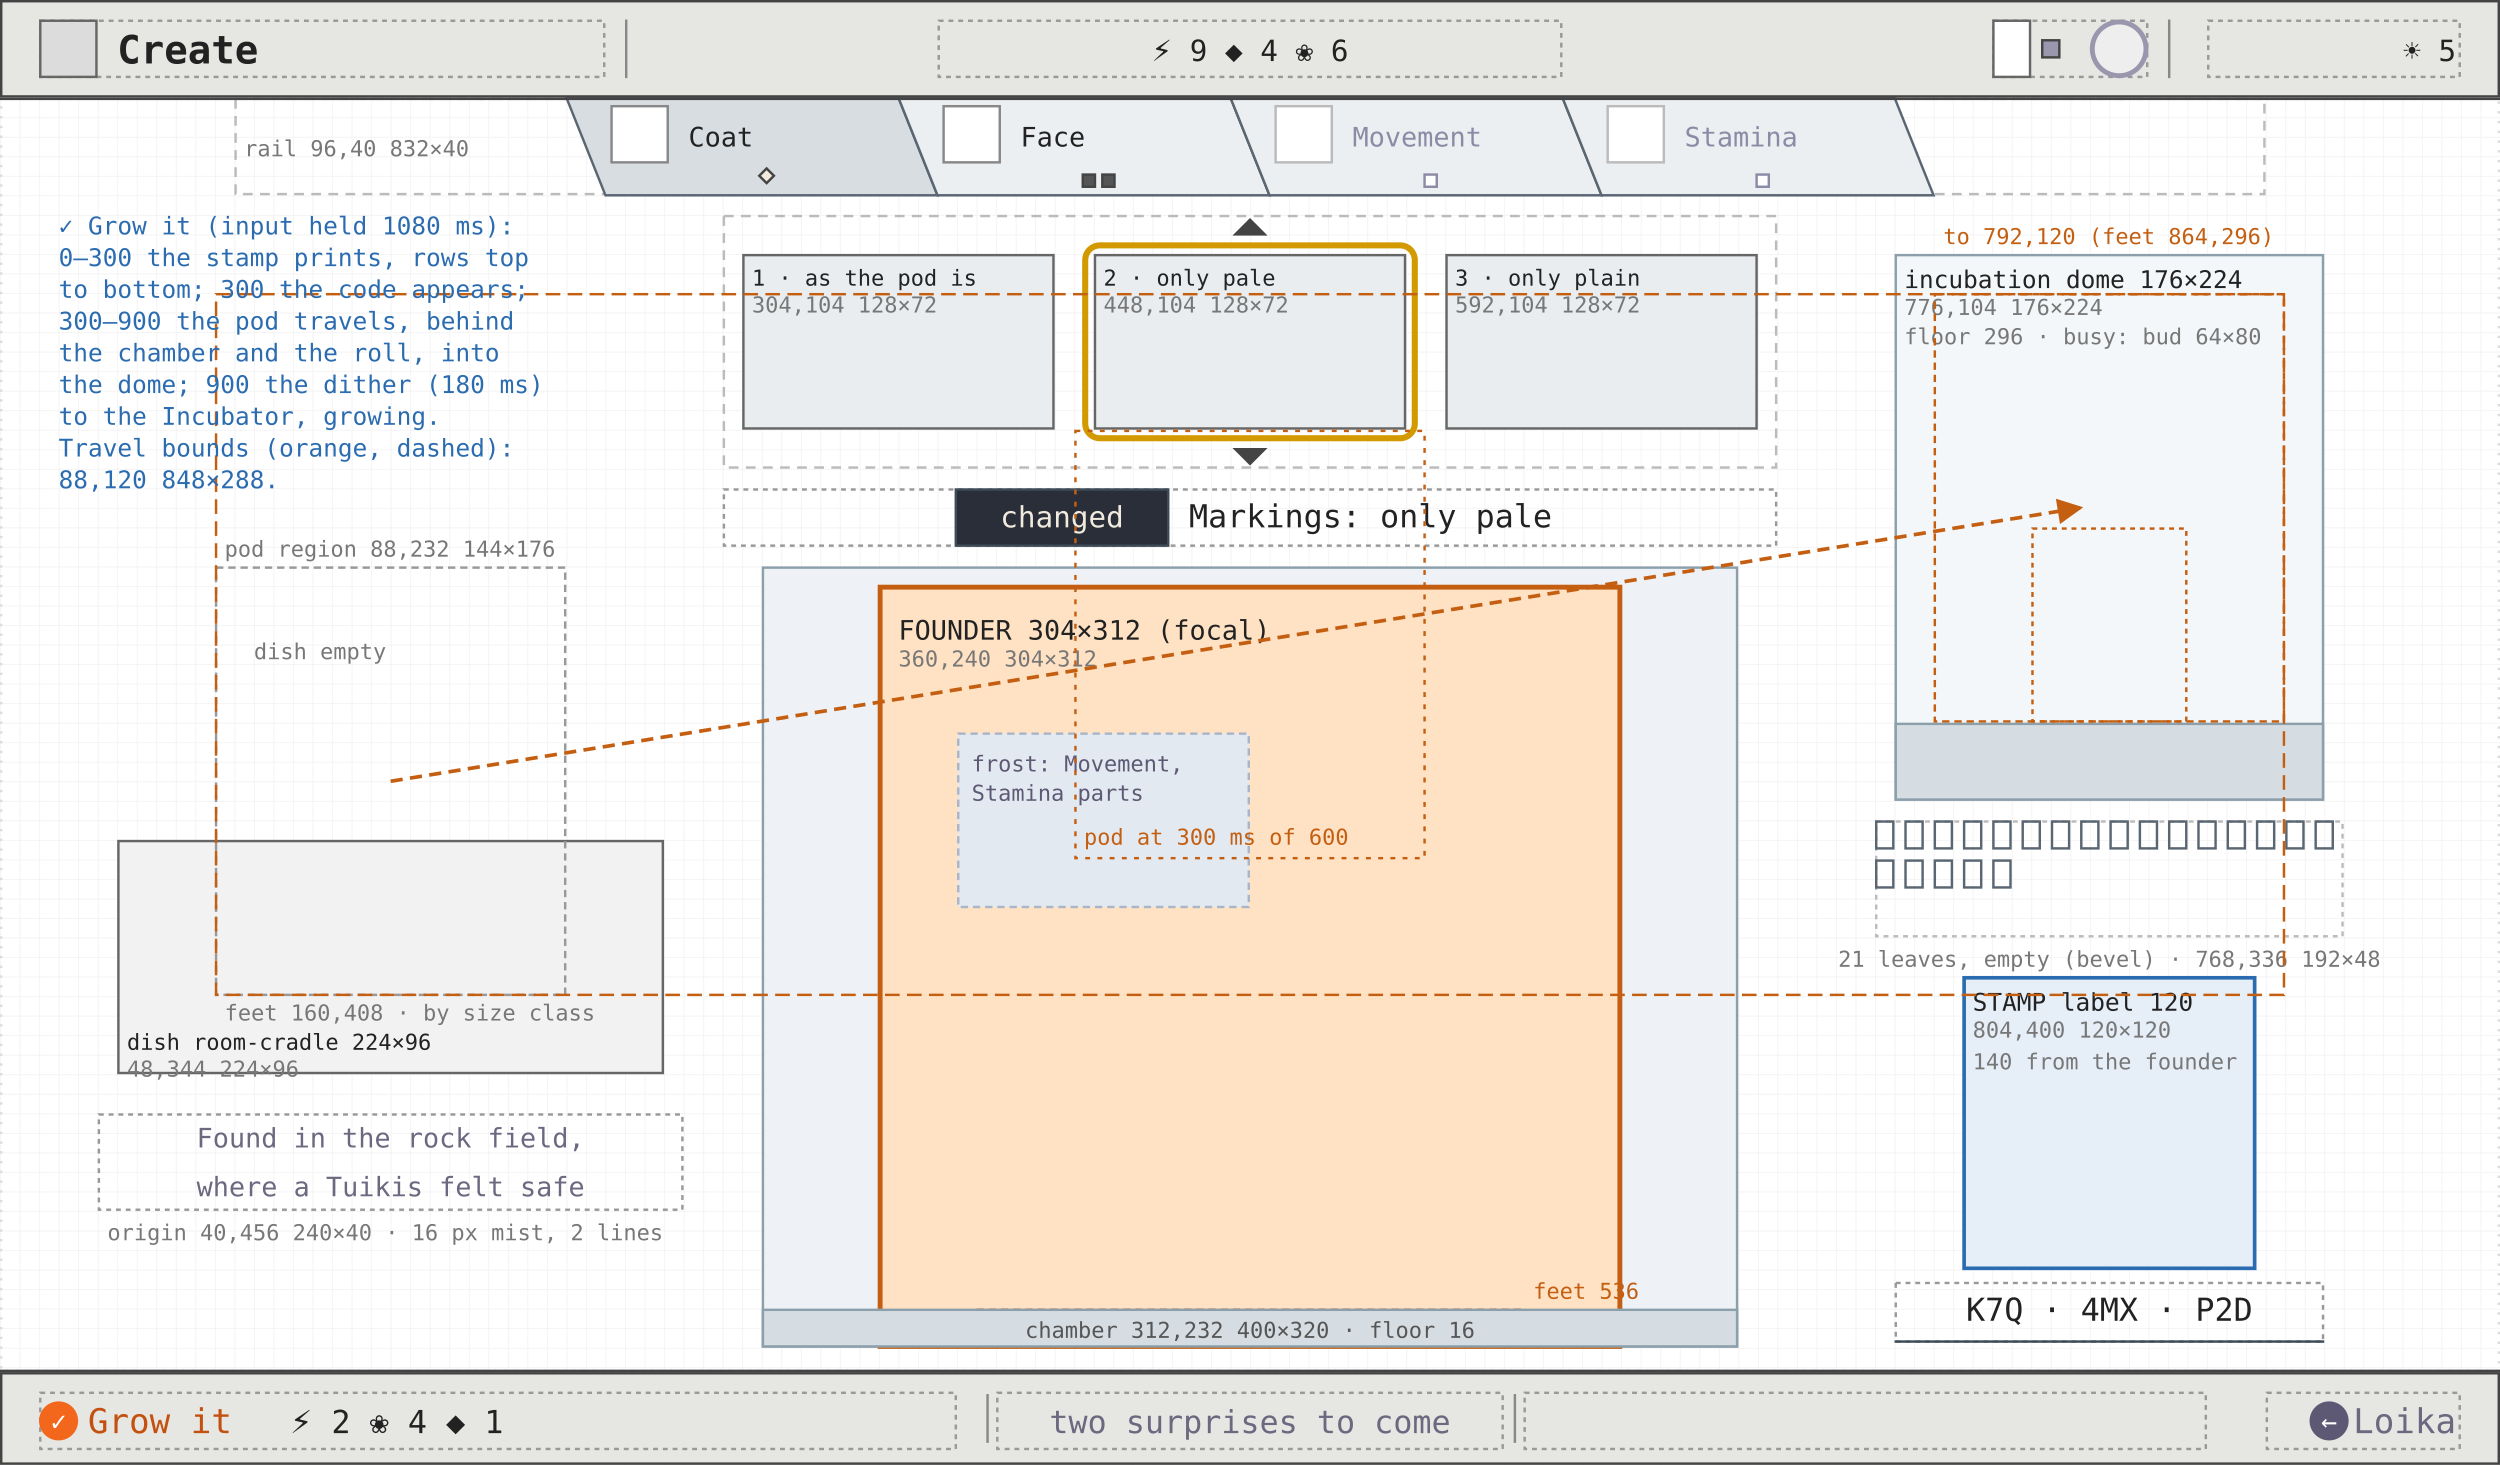
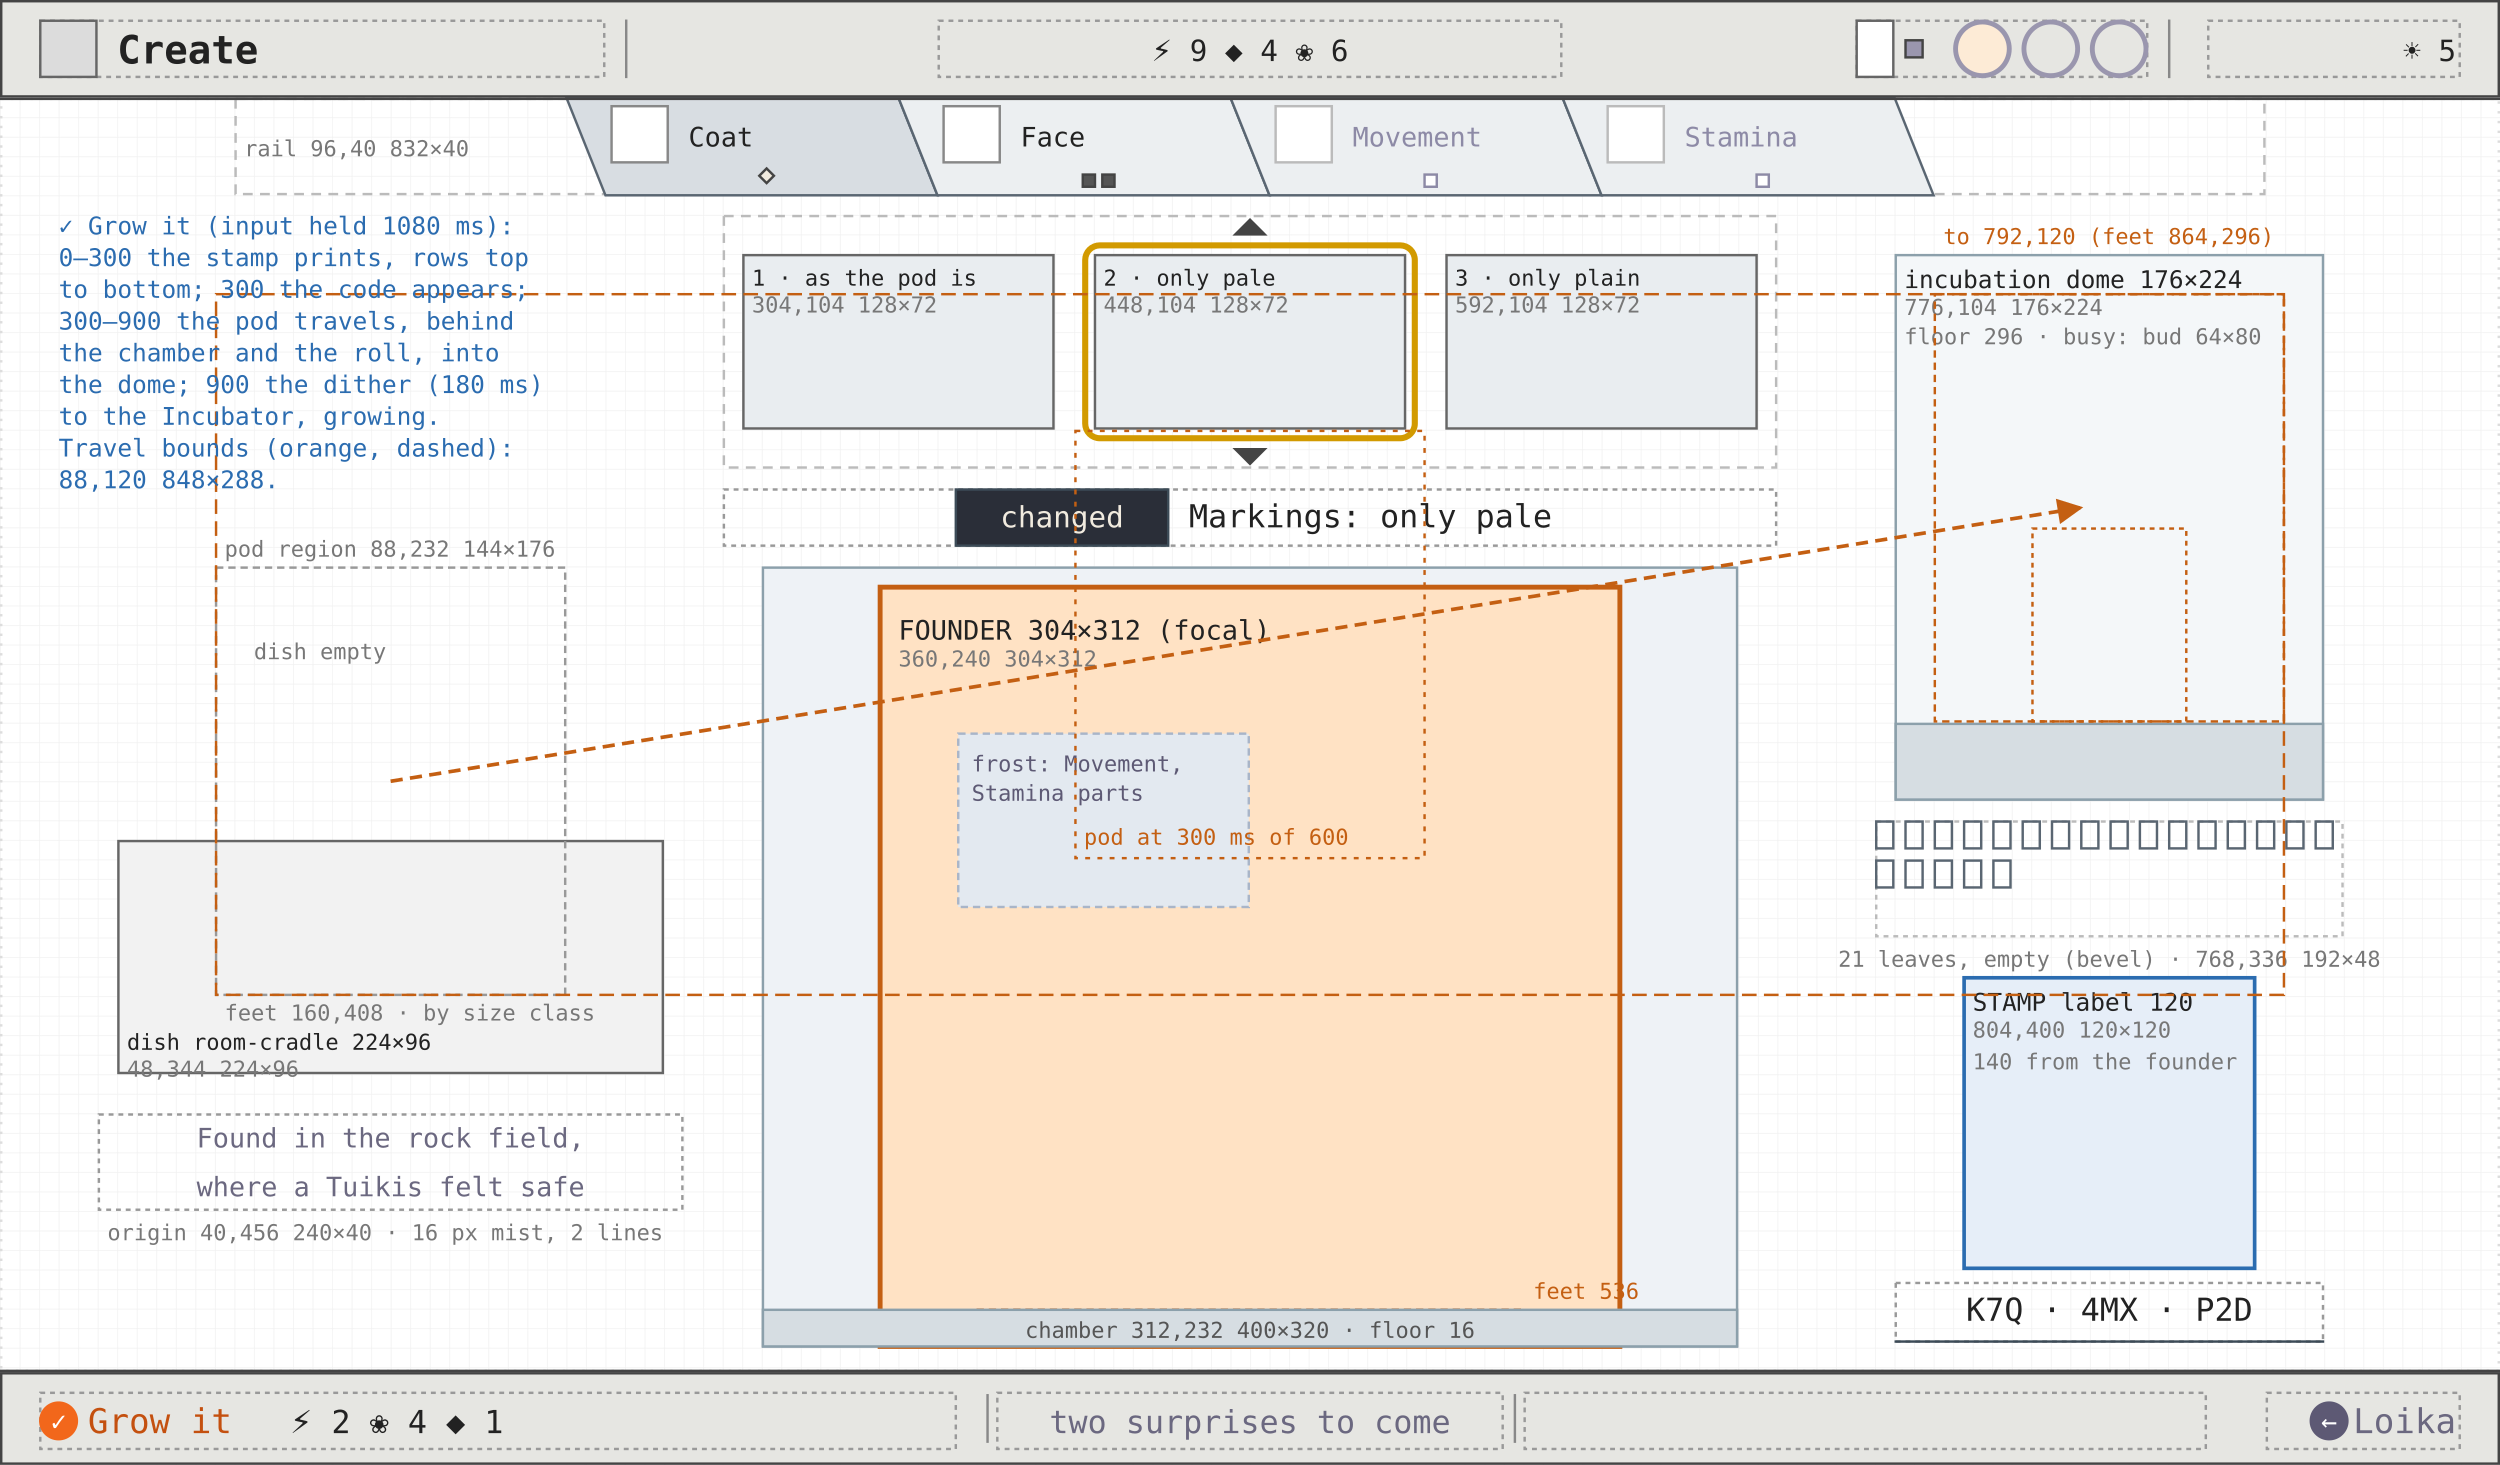
<svg xmlns="http://www.w3.org/2000/svg" viewBox="0 0 1024 600" width="1024" height="600" font-family="ui-monospace, Menlo, Consolas, monospace">
  <defs>
    <pattern id="g8" width="8" height="8" patternUnits="userSpaceOnUse">
      <path d="M8 0H0V8" fill="none" stroke="#efefef" stroke-width="0.5" />
    </pattern>
    <marker id="ah" viewBox="0 0 8 8" refX="7" refY="4" markerWidth="7" markerHeight="7" orient="auto">
      <path d="M0 0L8 4L0 8z" fill="#2b6cb0" />
    </marker>
    <marker id="ao" viewBox="0 0 8 8" refX="7" refY="4" markerWidth="7" markerHeight="7" orient="auto">
      <path d="M0 0L8 4L0 8z" fill="#c45f12" />
    </marker>
    <marker id="ag" viewBox="0 0 8 8" refX="7" refY="4" markerWidth="7" markerHeight="7" orient="auto">
      <path d="M0 0L8 4L0 8z" fill="#6b6880" />
    </marker>
  </defs>
  <rect width="1024" height="600" fill="#ffffff" />
  <rect width="1024" height="600" fill="url(#g8)" />
  <rect x="0.5" y="40.5" width="1023" height="521" fill="none" stroke="#ddd" stroke-width="1" stroke-dasharray="1 3" />
  <rect x="96.5" y="40.5" width="831" height="39" fill="none" stroke="#bbb" stroke-width="1" stroke-dasharray="4 3" />
  <polygon points="232,40 368,40 384,80 248,80" fill="#d8dde2" stroke="#5a6672" stroke-width="1" />
  <rect x="250.5" y="43.5" width="23" height="23" fill="#fff" stroke="#888" stroke-width="1" />
  <text x="282" y="60" font-size="11" fill="#222">Coat</text>
  <polygon points="314,69 317,72 314,75 311,72" fill="#f1ebdf" stroke="#444" stroke-width="1" />
  <polygon points="368,40 504,40 520,80 384,80" fill="#eceff1" stroke="#5a6672" stroke-width="1" />
  <rect x="386.5" y="43.5" width="23" height="23" fill="#fff" stroke="#888" stroke-width="1" />
  <text x="418" y="60" font-size="11" fill="#222">Face</text>
  <rect x="443.5" y="71.5" width="5" height="5" fill="#555" stroke="#444" stroke-width="1" />
  <rect x="451.5" y="71.5" width="5" height="5" fill="#555" stroke="#444" stroke-width="1" />
  <polygon points="504,40 640,40 656,80 520,80" fill="#eceff1" stroke="#5a6672" stroke-width="1" />
  <rect x="522.5" y="43.5" width="23" height="23" fill="#fff" stroke="#bbb" stroke-width="1" />
  <text x="554" y="60" font-size="11" fill="#8d8aa6">Movement</text>
  <rect x="583.5" y="71.5" width="5" height="5" fill="#fff" stroke="#8d8aa6" stroke-width="1" />
  <polygon points="640,40 776,40 792,80 656,80" fill="#eceff1" stroke="#5a6672" stroke-width="1" />
  <rect x="658.5" y="43.5" width="23" height="23" fill="#fff" stroke="#bbb" stroke-width="1" />
  <text x="690" y="60" font-size="11" fill="#8d8aa6">Stamina</text>
  <rect x="719.5" y="71.5" width="5" height="5" fill="#fff" stroke="#8d8aa6" stroke-width="1" />
  <text x="100" y="64" font-size="9" fill="#777">rail 96,40 832×40</text>
  <rect x="48.5" y="344.5" width="223" height="95" fill="#f2f2f2" stroke="#666" stroke-width="1" />
  <text x="52" y="430" font-size="9" fill="#222">dish room-cradle 224×96</text>
  <text x="52" y="441" font-size="9" fill="#777">48,344 224×96</text>
  <rect x="88.5" y="232.5" width="143" height="175" fill="none" stroke="#999" stroke-width="1" stroke-dasharray="3 2" />
  <text x="104" y="270" font-size="9" fill="#777">dish empty</text>
  <text x="92" y="228" font-size="9" fill="#777">pod region 88,232 144×176</text>
  <text x="92" y="418" font-size="9" fill="#777">feet 160,408 · by size class</text>
  <rect x="40.5" y="456.5" width="239" height="39" fill="none" stroke="#999" stroke-width="1" stroke-dasharray="2 2" />
  <text x="160" y="470" font-size="11" fill="#6b6880" text-anchor="middle">Found in the rock field,</text>
  <text x="160" y="490" font-size="11" fill="#6b6880" text-anchor="middle">where a Tuikis felt safe</text>
  <text x="44" y="508" font-size="9" fill="#777">origin 40,456 240×40 · 16 px mist, 2 lines</text>
  <rect x="312.5" y="232.5" width="399" height="319" fill="#eef2f6" stroke="#8ca0ab" stroke-width="1" />
  <rect x="360.5" y="240.5" width="303" height="311" fill="#ffe2c4" stroke="#c45f12" stroke-width="2" />
  <text x="368" y="262" font-size="11" fill="#222">FOUNDER 304×312 (focal)</text>
  <text x="368" y="273" font-size="9" fill="#777">360,240 304×312</text>
  <rect x="392.5" y="300.5" width="119" height="71" fill="#e3e9f0" stroke="#a9b5c8" stroke-width="1" stroke-dasharray="3 2" />
  <text x="398" y="316" font-size="9" fill="#5d5974">frost: Movement,</text>
  <text x="398" y="328" font-size="9" fill="#5d5974">Stamina parts</text>
  <line x1="400" y1="536.5" x2="624" y2="536.5" stroke="#c45f12" stroke-width="1" stroke-dasharray="3 2" />
  <text x="628" y="532" font-size="9" fill="#c45f12">feet 536</text>
  <rect x="312.5" y="536.5" width="399" height="15" fill="#d6dde2" stroke="#8ca0ab" stroke-width="1" />
  <text x="512" y="548" font-size="9" fill="#555" text-anchor="middle">chamber 312,232 400×320 · floor 16</text>
  <rect x="296.5" y="88.5" width="431" height="103" fill="none" stroke="#bbb" stroke-width="1" stroke-dasharray="4 3" />
  <rect x="304.5" y="104.5" width="127" height="71" fill="#e9edf0" stroke="#666" stroke-width="1" />
  <text x="308" y="117" font-size="9" fill="#222">1 · as the pod is</text>
  <text x="308" y="128" font-size="9" fill="#777">304,104 128×72</text>
  <rect x="448.5" y="104.5" width="127" height="71" fill="#e9edf0" stroke="#666" stroke-width="1" />
  <text x="452" y="117" font-size="9" fill="#222">2 · only pale</text>
  <text x="452" y="128" font-size="9" fill="#777">448,104 128×72</text>
  <rect x="592.5" y="104.5" width="127" height="71" fill="#e9edf0" stroke="#666" stroke-width="1" />
  <text x="596" y="117" font-size="9" fill="#222">3 · only plain</text>
  <text x="596" y="128" font-size="9" fill="#777">592,104 128×72</text>
  <rect x="444.5" y="100.5" width="135" height="79" rx="6" fill="none" stroke="#d29a00" stroke-width="2.5" />
  <polygon points="506,96 512,90 518,96" fill="#444" stroke="#444" stroke-width="1" />
  <polygon points="506,184 512,190 518,184" fill="#444" stroke="#444" stroke-width="1" />
  <rect x="296.5" y="200.5" width="431" height="23" fill="none" stroke="#999" stroke-width="1" stroke-dasharray="2 2" />
  <rect x="391.5" y="200.5" width="87" height="23" fill="#2a2e38" stroke="#3c4b57" stroke-width="1" />
  <text x="435" y="216" font-size="12" fill="#f1ebdf" text-anchor="middle">changed</text>
  <text x="487" y="216" font-size="13" fill="#222">Markings: only pale</text>
  <rect x="776.5" y="104.5" width="175" height="223" fill="#f4f7f9" stroke="#8ca0ab" stroke-width="1" />
  <rect x="776.5" y="296.5" width="175" height="31" fill="#d6dde2" stroke="#8ca0ab" stroke-width="1" />
  <text x="780" y="118" font-size="10" fill="#222">incubation dome 176×224</text>
  <text x="780" y="129" font-size="9" fill="#777">776,104 176×224</text>
  <text x="780" y="141" font-size="9" fill="#777">floor 296 · busy: bud 64×80</text>
  <rect x="832.5" y="216.5" width="63" height="79" fill="none" stroke="#c45f12" stroke-width="1" stroke-dasharray="2 2" />
  <rect x="768.5" y="336.5" width="191" height="47" fill="none" stroke="#bbb" stroke-width="1" stroke-dasharray="2 2" />
  <rect x="768.5" y="336.5" width="7" height="11" fill="none" stroke="#5a6672" stroke-width="1" />
  <rect x="780.5" y="336.5" width="7" height="11" fill="none" stroke="#5a6672" stroke-width="1" />
  <rect x="792.5" y="336.5" width="7" height="11" fill="none" stroke="#5a6672" stroke-width="1" />
  <rect x="804.5" y="336.5" width="7" height="11" fill="none" stroke="#5a6672" stroke-width="1" />
  <rect x="816.5" y="336.5" width="7" height="11" fill="none" stroke="#5a6672" stroke-width="1" />
  <rect x="828.5" y="336.5" width="7" height="11" fill="none" stroke="#5a6672" stroke-width="1" />
  <rect x="840.5" y="336.5" width="7" height="11" fill="none" stroke="#5a6672" stroke-width="1" />
  <rect x="852.5" y="336.5" width="7" height="11" fill="none" stroke="#5a6672" stroke-width="1" />
  <rect x="864.5" y="336.5" width="7" height="11" fill="none" stroke="#5a6672" stroke-width="1" />
  <rect x="876.5" y="336.5" width="7" height="11" fill="none" stroke="#5a6672" stroke-width="1" />
  <rect x="888.5" y="336.5" width="7" height="11" fill="none" stroke="#5a6672" stroke-width="1" />
  <rect x="900.5" y="336.5" width="7" height="11" fill="none" stroke="#5a6672" stroke-width="1" />
  <rect x="912.5" y="336.5" width="7" height="11" fill="none" stroke="#5a6672" stroke-width="1" />
  <rect x="924.5" y="336.5" width="7" height="11" fill="none" stroke="#5a6672" stroke-width="1" />
  <rect x="936.5" y="336.5" width="7" height="11" fill="none" stroke="#5a6672" stroke-width="1" />
  <rect x="948.5" y="336.5" width="7" height="11" fill="none" stroke="#5a6672" stroke-width="1" />
  <rect x="768.5" y="352.5" width="7" height="11" fill="none" stroke="#5a6672" stroke-width="1" />
  <rect x="780.5" y="352.5" width="7" height="11" fill="none" stroke="#5a6672" stroke-width="1" />
  <rect x="792.5" y="352.5" width="7" height="11" fill="none" stroke="#5a6672" stroke-width="1" />
  <rect x="804.5" y="352.5" width="7" height="11" fill="none" stroke="#5a6672" stroke-width="1" />
  <rect x="816.5" y="352.5" width="7" height="11" fill="none" stroke="#5a6672" stroke-width="1" />
  <text x="864" y="396" font-size="9" fill="#777" text-anchor="middle">21 leaves, empty (bevel) · 768,336 192×48</text>
  <rect x="804.5" y="400.5" width="119" height="119" fill="#e6eef8" stroke="#2b6cb0" stroke-width="1.5" />
  <text x="808" y="414" font-size="10" fill="#222">STAMP label 120</text>
  <text x="808" y="425" font-size="9" fill="#777">804,400 120×120</text>
  <text x="808" y="438" font-size="9" fill="#777">140 from the founder</text>
  <rect x="776.5" y="525.5" width="175" height="24" fill="none" stroke="#999" stroke-width="1" stroke-dasharray="2 2" />
  <line x1="776" y1="549.5" x2="952" y2="549.5" stroke="#3c4b57" stroke-width="1" />
  <text x="864" y="541" font-size="13" fill="#222" text-anchor="middle">K7Q · 4MX · P2D</text>
  <rect x="88.5" y="120.5" width="847" height="287" fill="none" stroke="#c45f12" stroke-width="1" stroke-dasharray="6 3" />
  <rect x="792.5" y="120.5" width="143" height="175" fill="none" stroke="#c45f12" stroke-width="1" stroke-dasharray="3 2" />
  <text x="796" y="100" font-size="9" fill="#c45f12">to 792,120 (feet 864,296)</text>
  <rect x="440.5" y="176.5" width="143" height="175" fill="none" stroke="#c45f12" stroke-width="1" stroke-dasharray="2 3" />
  <text x="444" y="346" font-size="9" fill="#c45f12">pod at 300 ms of 600</text>
  <line x1="160" y1="320" x2="852" y2="208" stroke="#c45f12" stroke-width="1.5" stroke-dasharray="5 3" marker-end="url(#ao)" />
  <text x="24" y="96" font-size="10" fill="#2b6cb0">✓ Grow it (input held 1080 ms):</text>
  <text x="24" y="109" font-size="10" fill="#2b6cb0">0–300 the stamp prints, rows top</text>
  <text x="24" y="122" font-size="10" fill="#2b6cb0">  to bottom; 300 the code appears;</text>
  <text x="24" y="135" font-size="10" fill="#2b6cb0">300–900 the pod travels, behind</text>
  <text x="24" y="148" font-size="10" fill="#2b6cb0">  the chamber and the roll, into</text>
  <text x="24" y="161" font-size="10" fill="#2b6cb0">  the dome; 900 the dither (180 ms)</text>
  <text x="24" y="174" font-size="10" fill="#2b6cb0">  to the Incubator, growing.</text>
  <text x="24" y="187" font-size="10" fill="#2b6cb0">Travel bounds (orange, dashed):</text>
  <text x="24" y="200" font-size="10" fill="#2b6cb0">  88,120 848×288.</text>
  <line x1="0" y1="40.5" x2="1024" y2="40.5" stroke="#444" stroke-width="1" />
  <rect x="0.5" y="0.5" width="1023" height="39" fill="#e6e6e2" stroke="#444" stroke-width="1" />
  <rect x="16.5" y="8.5" width="231" height="23" fill="none" stroke="#999" stroke-width="1" stroke-dasharray="2 2" />
  <rect x="16.5" y="8.5" width="23" height="23" fill="#dcdcdc" stroke="#666" stroke-width="1" />
  <text x="48" y="26" font-size="16" fill="#222" font-weight="600">Create</text>
  <line x1="256.5" y1="8" x2="256.5" y2="32" stroke="#888" stroke-width="1" />
  <line x1="888.5" y1="8" x2="888.5" y2="32" stroke="#888" stroke-width="1" />
  <rect x="384.5" y="8.5" width="255" height="23" fill="none" stroke="#999" stroke-width="1" stroke-dasharray="2 2" />
  <text x="512" y="25" font-size="12" fill="#222" text-anchor="middle">⚡ 9   ◆ 4   ❀ 6</text>
-   <rect x="816.5" y="8.5" width="63" height="23" fill="none" stroke="#999" stroke-width="1" stroke-dasharray="2 2" />
-   <rect x="816.5" y="8.5" width="15" height="23" fill="#fff" stroke="#666" stroke-width="1" />
-   <rect x="836.5" y="16.5" width="7" height="7" fill="#9a96ae" stroke="#444" stroke-width="1" />
-   <circle cx="868" cy="20" r="11" fill="#eee" stroke="#9a96ae" stroke-width="2" />
+   <rect x="760.5" y="8.5" width="119" height="23" fill="none" stroke="#999" stroke-width="1" stroke-dasharray="2 2" />
+   <rect x="760.5" y="8.5" width="15" height="23" fill="#fff" stroke="#666" stroke-width="1" />
+   <rect x="780.5" y="16.5" width="7" height="7" fill="#9a96ae" stroke="#444" stroke-width="1" />
+   <circle cx="812" cy="20" r="11" fill="#fdebd6" stroke="#9a96ae" stroke-width="2" />
+   <circle cx="840" cy="20" r="11" fill="none" stroke="#9a96ae" stroke-width="2" />
+   <circle cx="868" cy="20" r="11" fill="none" stroke="#9a96ae" stroke-width="2" />
  <rect x="904.5" y="8.5" width="103" height="23" fill="none" stroke="#999" stroke-width="1" stroke-dasharray="2 2" />
  <text x="1006" y="25" font-size="12" fill="#222" text-anchor="end">☀ 5</text>
  <line x1="0" y1="561.5" x2="1024" y2="561.5" stroke="#444" stroke-width="1" />
  <rect x="0.5" y="562.5" width="1023" height="37" fill="#e6e6e2" stroke="#444" stroke-width="1" />
  <rect x="16.5" y="570.5" width="375" height="23" fill="none" stroke="#999" stroke-width="1" stroke-dasharray="2 2" />
  <rect x="408.5" y="570.5" width="207" height="23" fill="none" stroke="#999" stroke-width="1" stroke-dasharray="2 2" />
  <rect x="624.5" y="570.5" width="279" height="23" fill="none" stroke="#999" stroke-width="1" stroke-dasharray="2 2" />
  <rect x="928.5" y="570.5" width="79" height="23" fill="none" stroke="#999" stroke-width="1" stroke-dasharray="2 2" />
  <line x1="404.5" y1="571" x2="404.5" y2="591" stroke="#888" stroke-width="1" />
  <line x1="620.5" y1="571" x2="620.5" y2="591" stroke="#888" stroke-width="1" />
  <circle cx="24" cy="582" r="8" fill="#f2671b" />
  <text x="24" y="586" font-size="11" fill="#fff" text-anchor="middle">✓</text>
  <text x="36" y="587" font-size="14" fill="#c4500f">Grow it</text>
  <text x="118.8" y="587" font-size="13" fill="#222">⚡ 2  ❀ 4  ◆ 1</text>
  <text x="512" y="587" font-size="13" fill="#6b6880" text-anchor="middle">two surprises to come</text>
  <circle cx="954" cy="582" r="8" fill="#5d5974" />
  <text x="954" y="586" font-size="11" fill="#fff" text-anchor="middle">←</text>
  <text x="1006" y="587" font-size="14" fill="#6b6880" text-anchor="end">Loika</text>
</svg>
